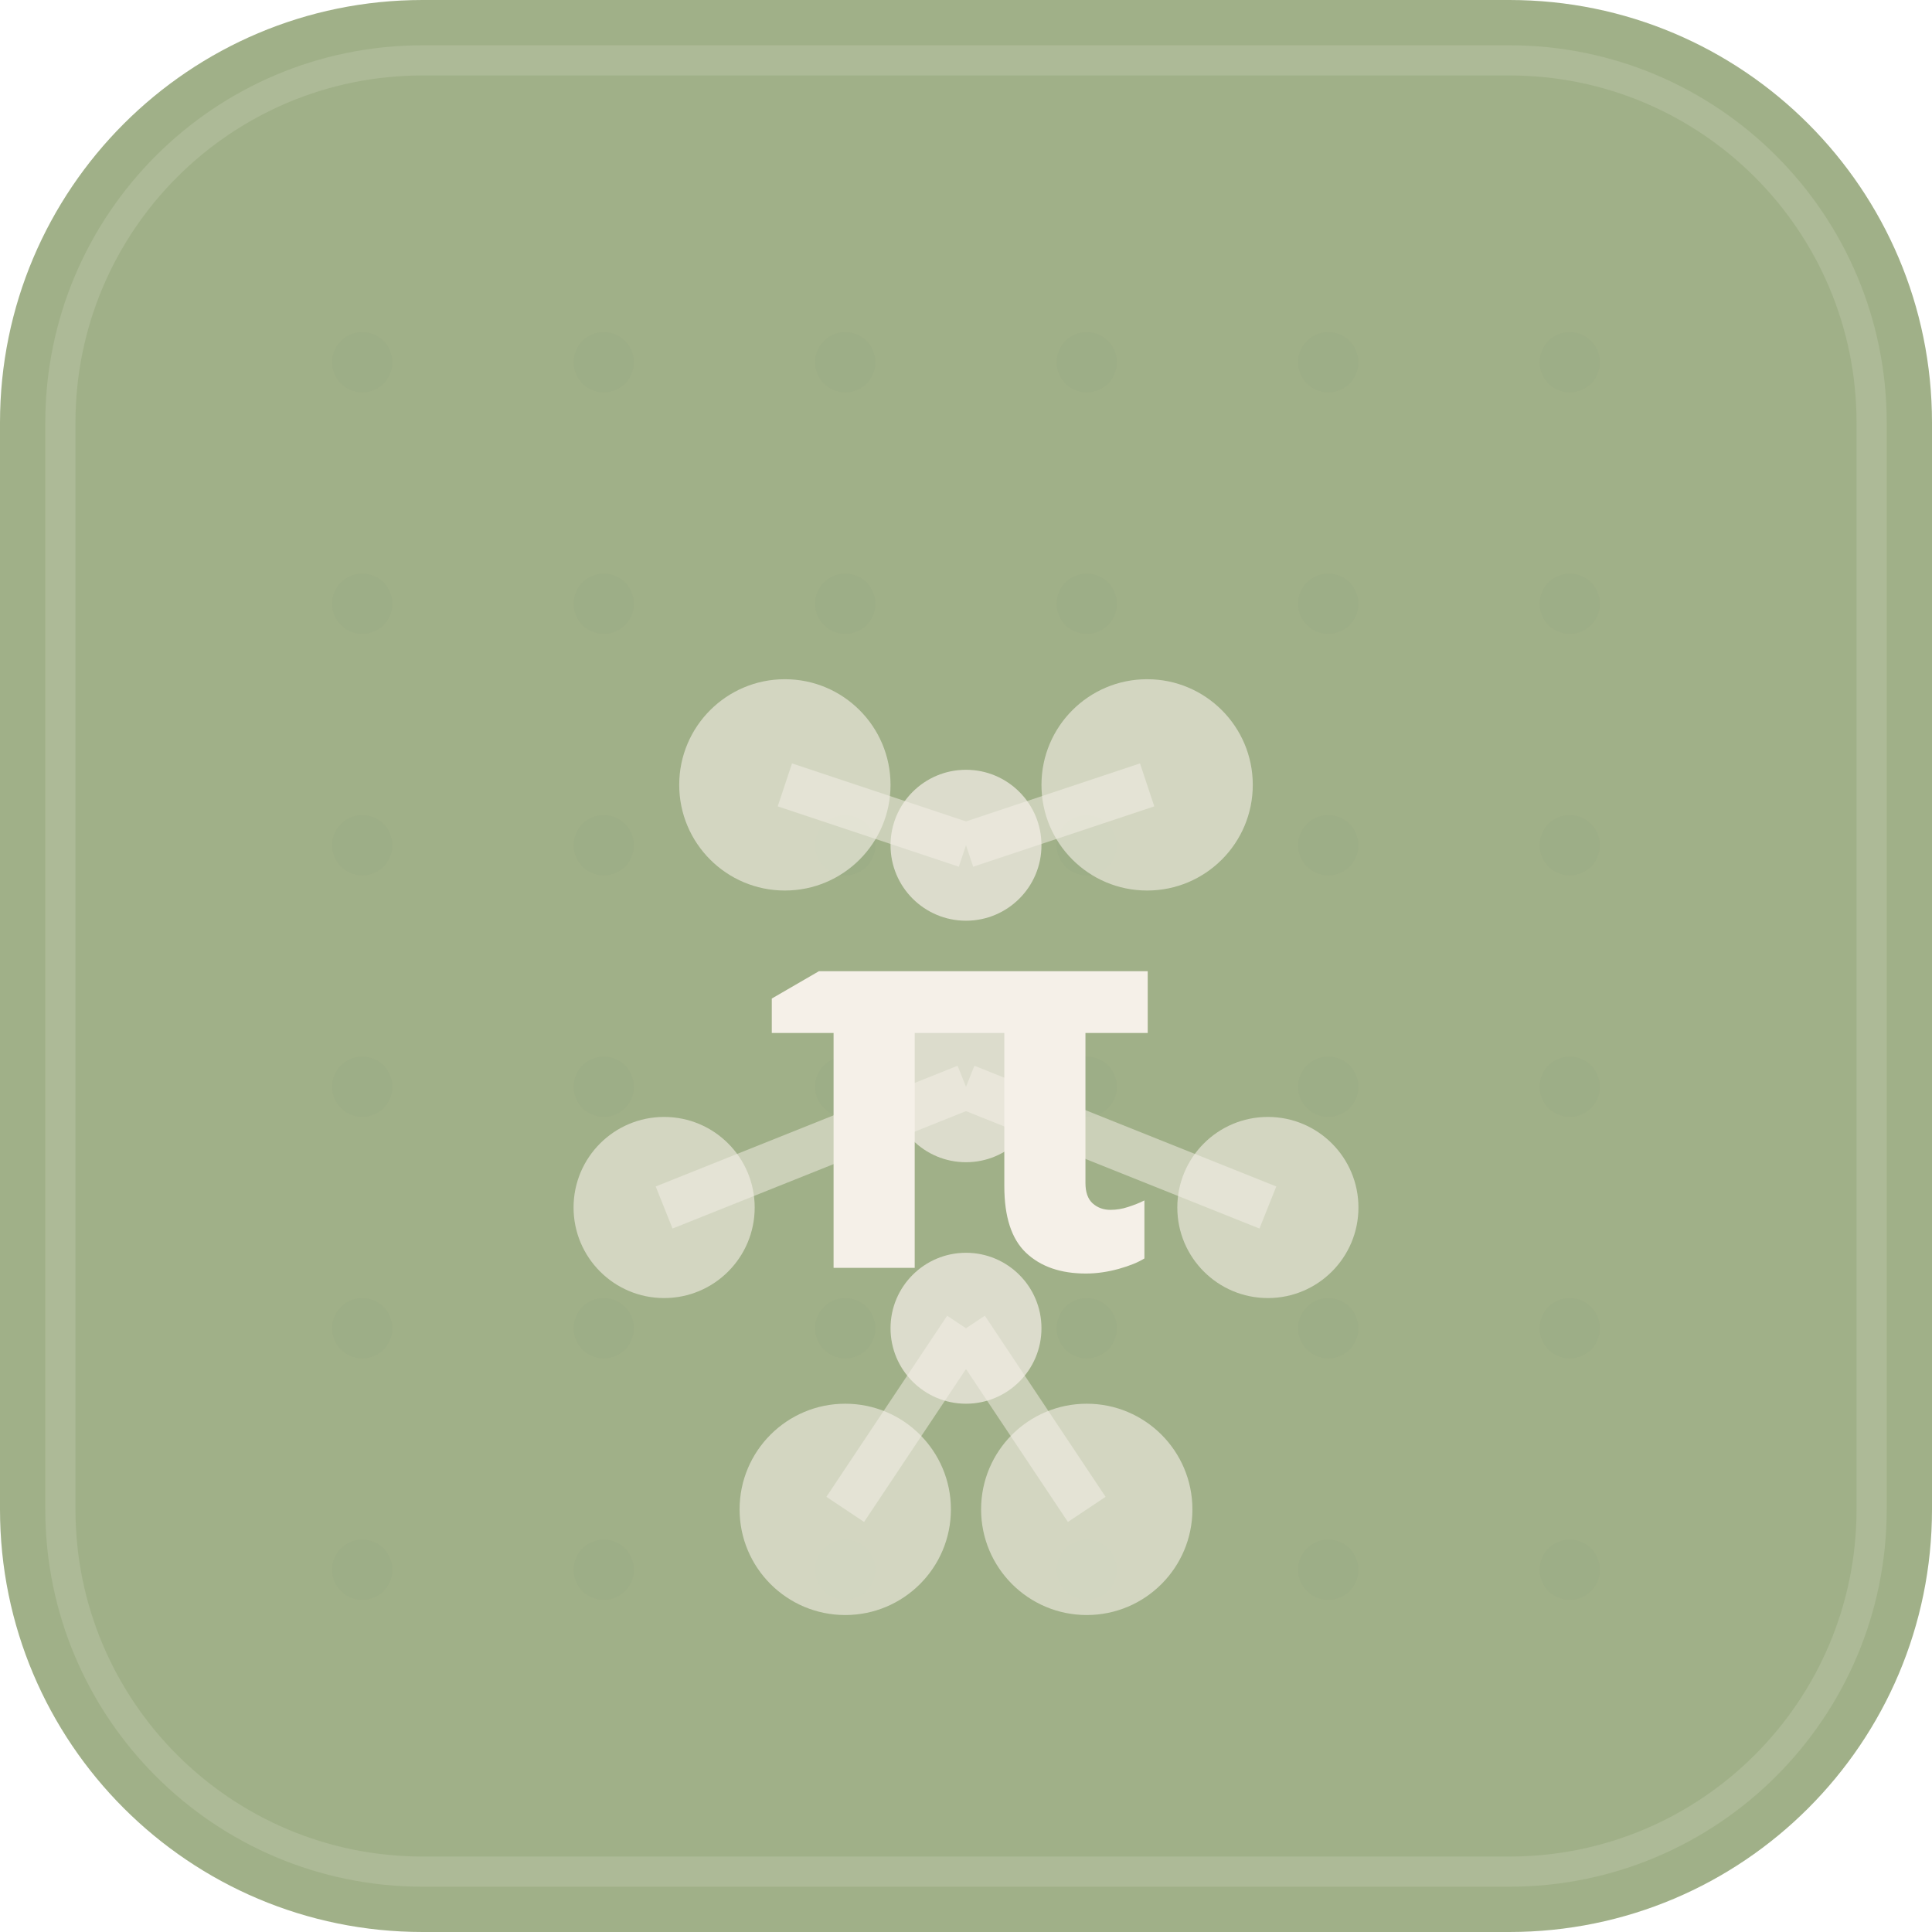
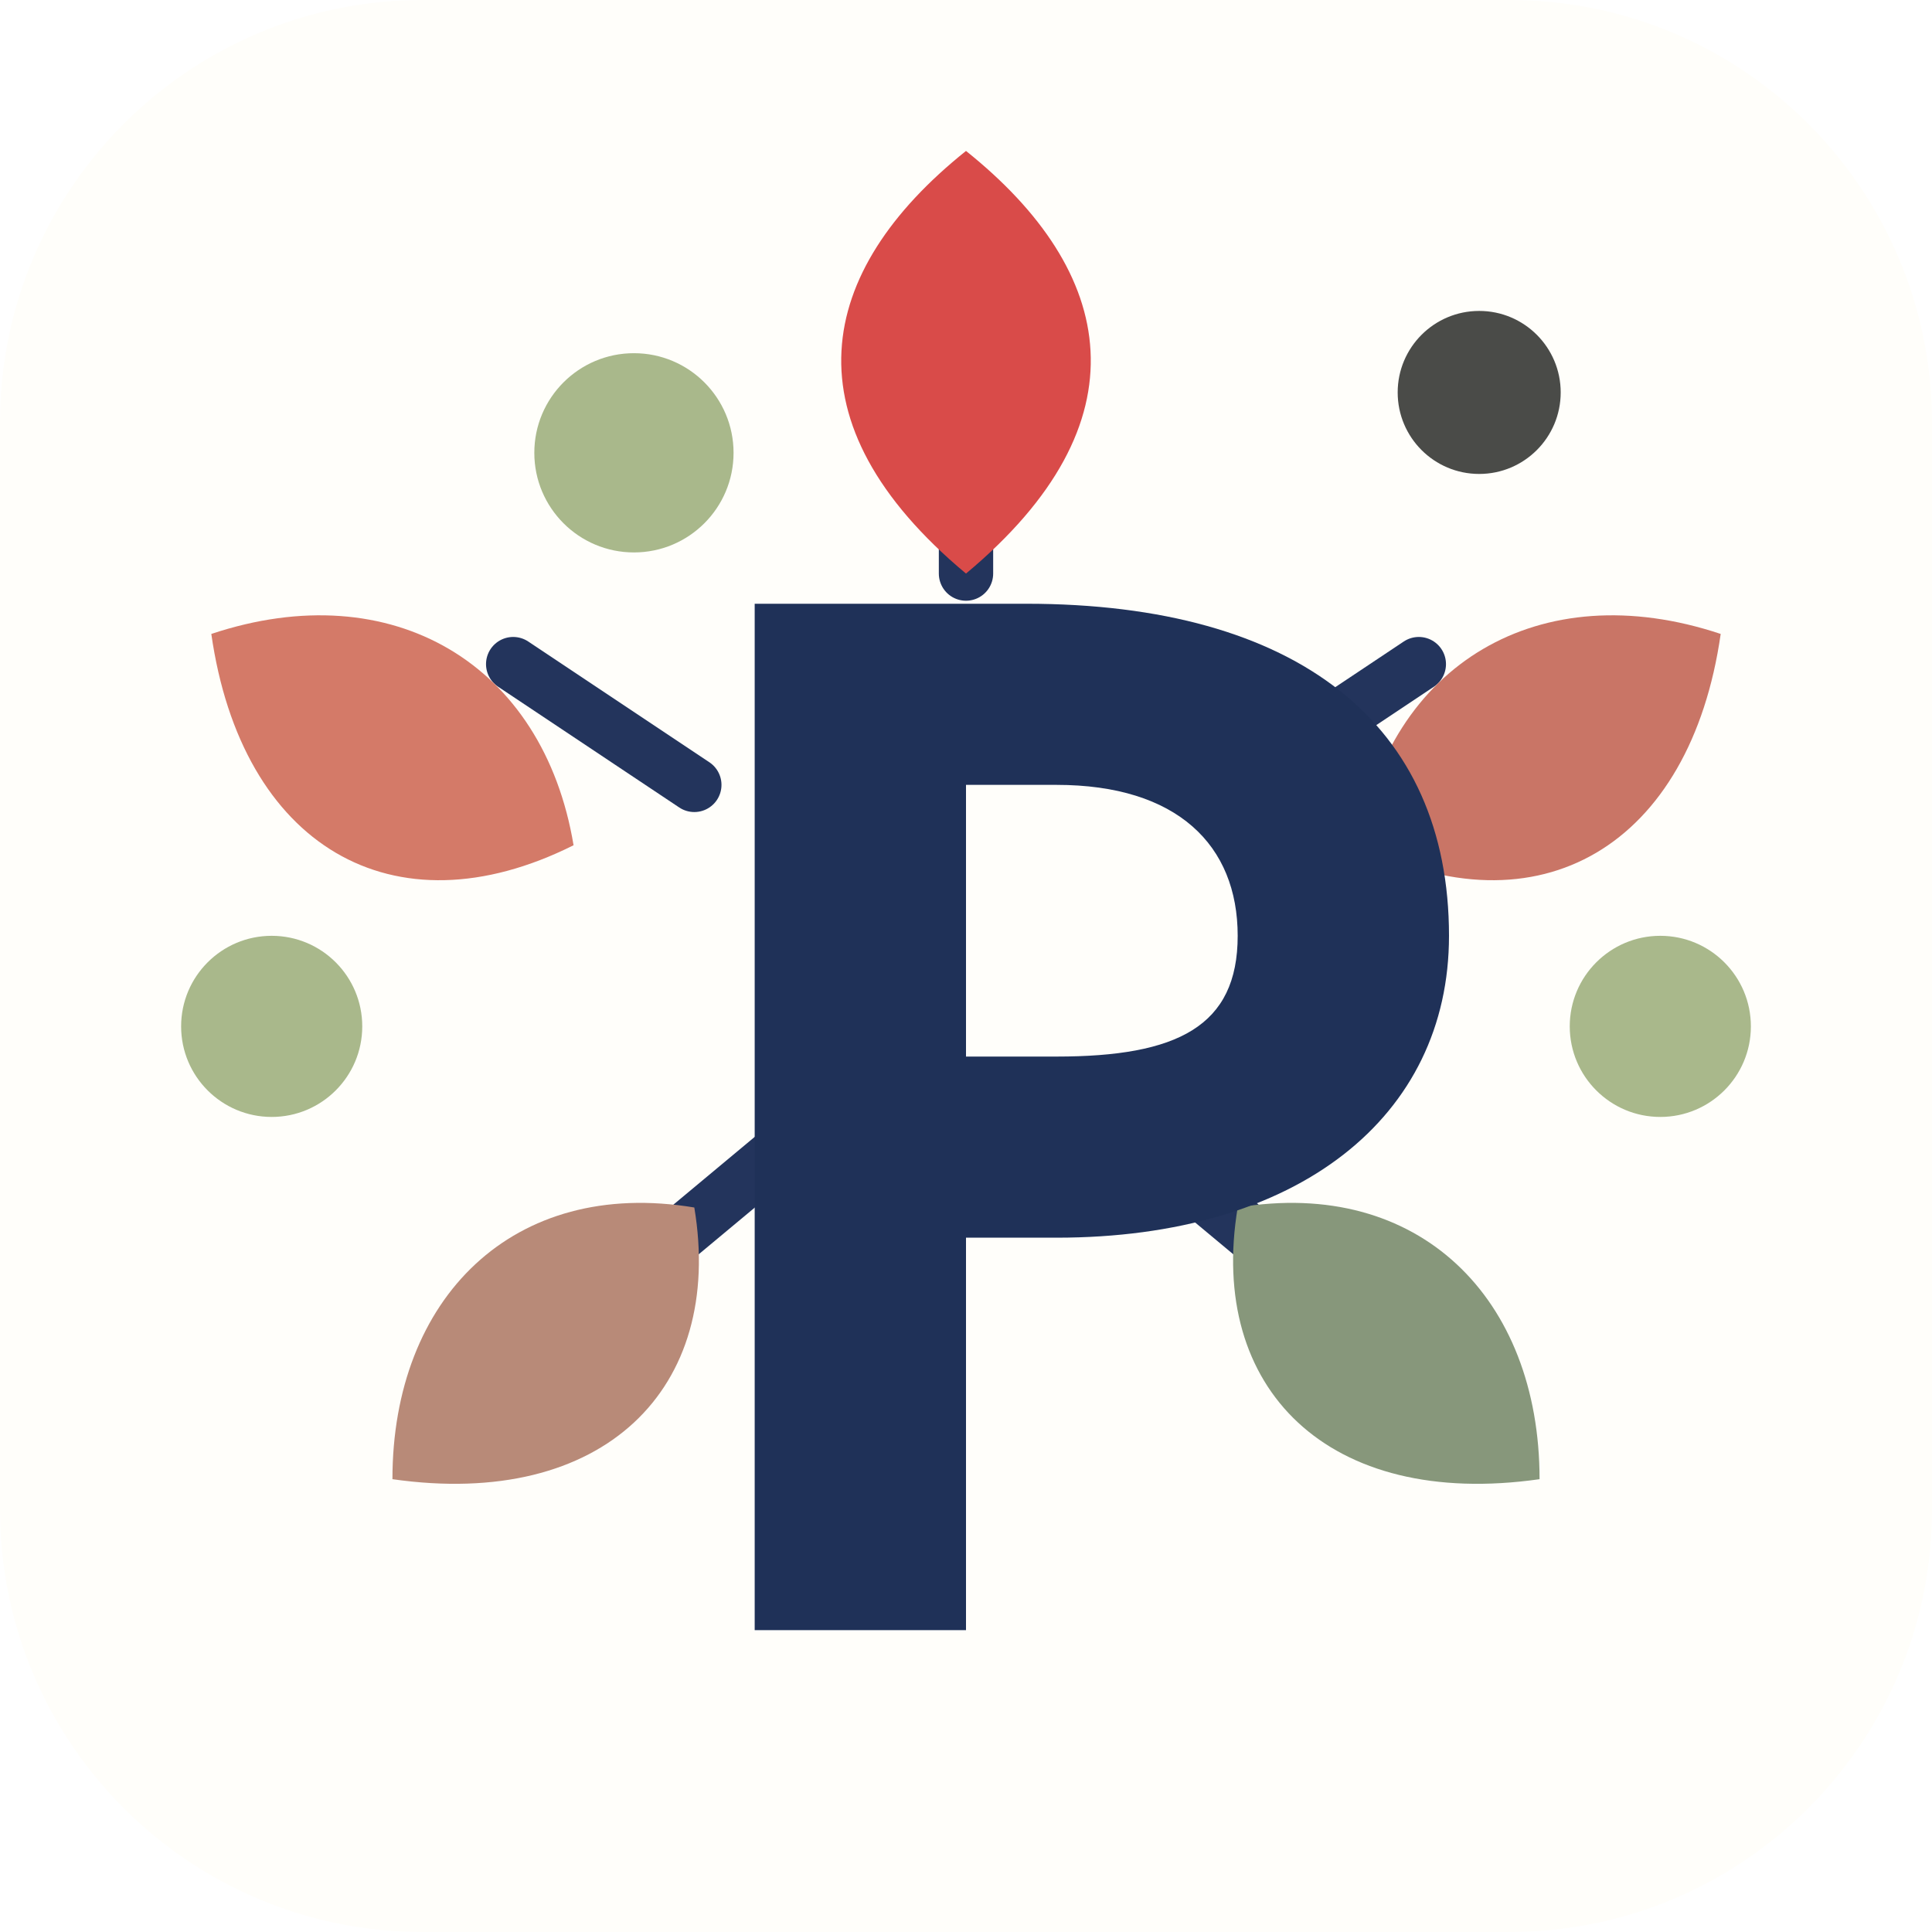
<svg xmlns="http://www.w3.org/2000/svg" viewBox="0 0 64 64">
-   <rect width="64" height="64" rx="14" fill="#A0B088" />
-   <g fill="#90A080" opacity="0.15">
-     <circle cx="12" cy="12" r="1" />
-     <circle cx="20" cy="12" r="1" />
-     <circle cx="28" cy="12" r="1" />
-     <circle cx="36" cy="12" r="1" />
-     <circle cx="44" cy="12" r="1" />
-     <circle cx="52" cy="12" r="1" />
-     <circle cx="12" cy="20" r="1" />
-     <circle cx="20" cy="20" r="1" />
-     <circle cx="28" cy="20" r="1" />
-     <circle cx="36" cy="20" r="1" />
-     <circle cx="44" cy="20" r="1" />
-     <circle cx="52" cy="20" r="1" />
-     <circle cx="12" cy="28" r="1" />
-     <circle cx="20" cy="28" r="1" />
-     <circle cx="28" cy="28" r="1" />
-     <circle cx="36" cy="28" r="1" />
-     <circle cx="44" cy="28" r="1" />
-     <circle cx="52" cy="28" r="1" />
-     <circle cx="12" cy="36" r="1" />
-     <circle cx="20" cy="36" r="1" />
-     <circle cx="28" cy="36" r="1" />
-     <circle cx="36" cy="36" r="1" />
-     <circle cx="44" cy="36" r="1" />
-     <circle cx="52" cy="36" r="1" />
-     <circle cx="12" cy="44" r="1" />
-     <circle cx="20" cy="44" r="1" />
-     <circle cx="28" cy="44" r="1" />
-     <circle cx="36" cy="44" r="1" />
-     <circle cx="44" cy="44" r="1" />
-     <circle cx="52" cy="44" r="1" />
-     <circle cx="12" cy="52" r="1" />
-     <circle cx="20" cy="52" r="1" />
-     <circle cx="28" cy="52" r="1" />
-     <circle cx="36" cy="52" r="1" />
-     <circle cx="44" cy="52" r="1" />
-     <circle cx="52" cy="52" r="1" />
+   <rect width="64" height="64" rx="14" fill="#FFFEFA" />
+   <g stroke="#23345C" stroke-width="1.8" stroke-linecap="round" fill="none">
+     <path d="M32 13v6M47 22l-6 4M44 43l-6-5M20 43l6-5M17 22l6 4" />
  </g>
-   <g stroke="#F5F0E8" stroke-width="1.5" opacity="0.5" fill="none">
-     <line x1="26" y1="26" x2="32" y2="28" />
-     <line x1="38" y1="26" x2="32" y2="28" />
-     <line x1="22" y1="40" x2="32" y2="36" />
-     <line x1="42" y1="40" x2="32" y2="36" />
-     <line x1="28" y1="50" x2="32" y2="44" />
-     <line x1="36" y1="50" x2="32" y2="44" />
+   <g>
+     <path d="M32 5c-5 4-6 9 0 14 6-5 5-10 0-14Z" fill="#D94B49" />
+     <path d="M57 21c-6-2-11 1-12 7 6 3 11 0 12-7Z" fill="#C97566" />
+     <path d="M51 49c0-6-4-10-10-9-1 6 3 10 10 9Z" fill="#87977B" />
+     <path d="M13 49c7 1 11-3 10-9-6-1-10 3-10 9Z" fill="#B88A78" />
+     <path d="M7 21c1 7 6 10 12 7-1-6-6-9-12-7Z" fill="#D47A68" />
+     <circle cx="21" cy="15" r="3.3" fill="#A9B88B" />
+     <circle cx="49" cy="13" r="2.7" fill="#4A4B48" />
+     <circle cx="55" cy="34" r="3" fill="#A9B88B" />
+     <circle cx="9" cy="34" r="3" fill="#A9B88B" />
  </g>
-   <g fill="#F5F0E8" opacity="0.6">
-     <circle cx="26" cy="26" r="3.5" />
-     <circle cx="38" cy="26" r="3.5" />
-     <circle cx="22" cy="40" r="3" />
-     <circle cx="42" cy="40" r="3" />
-     <circle cx="28" cy="50" r="3.5" />
-     <circle cx="36" cy="50" r="3.5" />
-   </g>
-   <g fill="#F5F0E8" opacity="0.7">
-     <circle cx="32" cy="28" r="2.5" />
-     <circle cx="32" cy="36" r="2.5" />
-     <circle cx="32" cy="44" r="2.5" />
-   </g>
-   <text x="32" y="42" text-anchor="middle" font-family="system-ui, sans-serif" font-size="18" font-weight="800" fill="#F5F0E8">π</text>
-   <rect x="2" y="2" width="60" height="60" rx="12" fill="none" stroke="#F5F0E8" stroke-width="1" opacity="0.15" />
+   <path fill="#1F3158" fill-rule="evenodd" d="M25 20h9c9 0 14 4 14 11 0 6-5 10-13 10h-3v13h-7V20Zm7 6v9h3c4 0 6-1 6-4s-2-5-6-5h-3Z" />
</svg>
